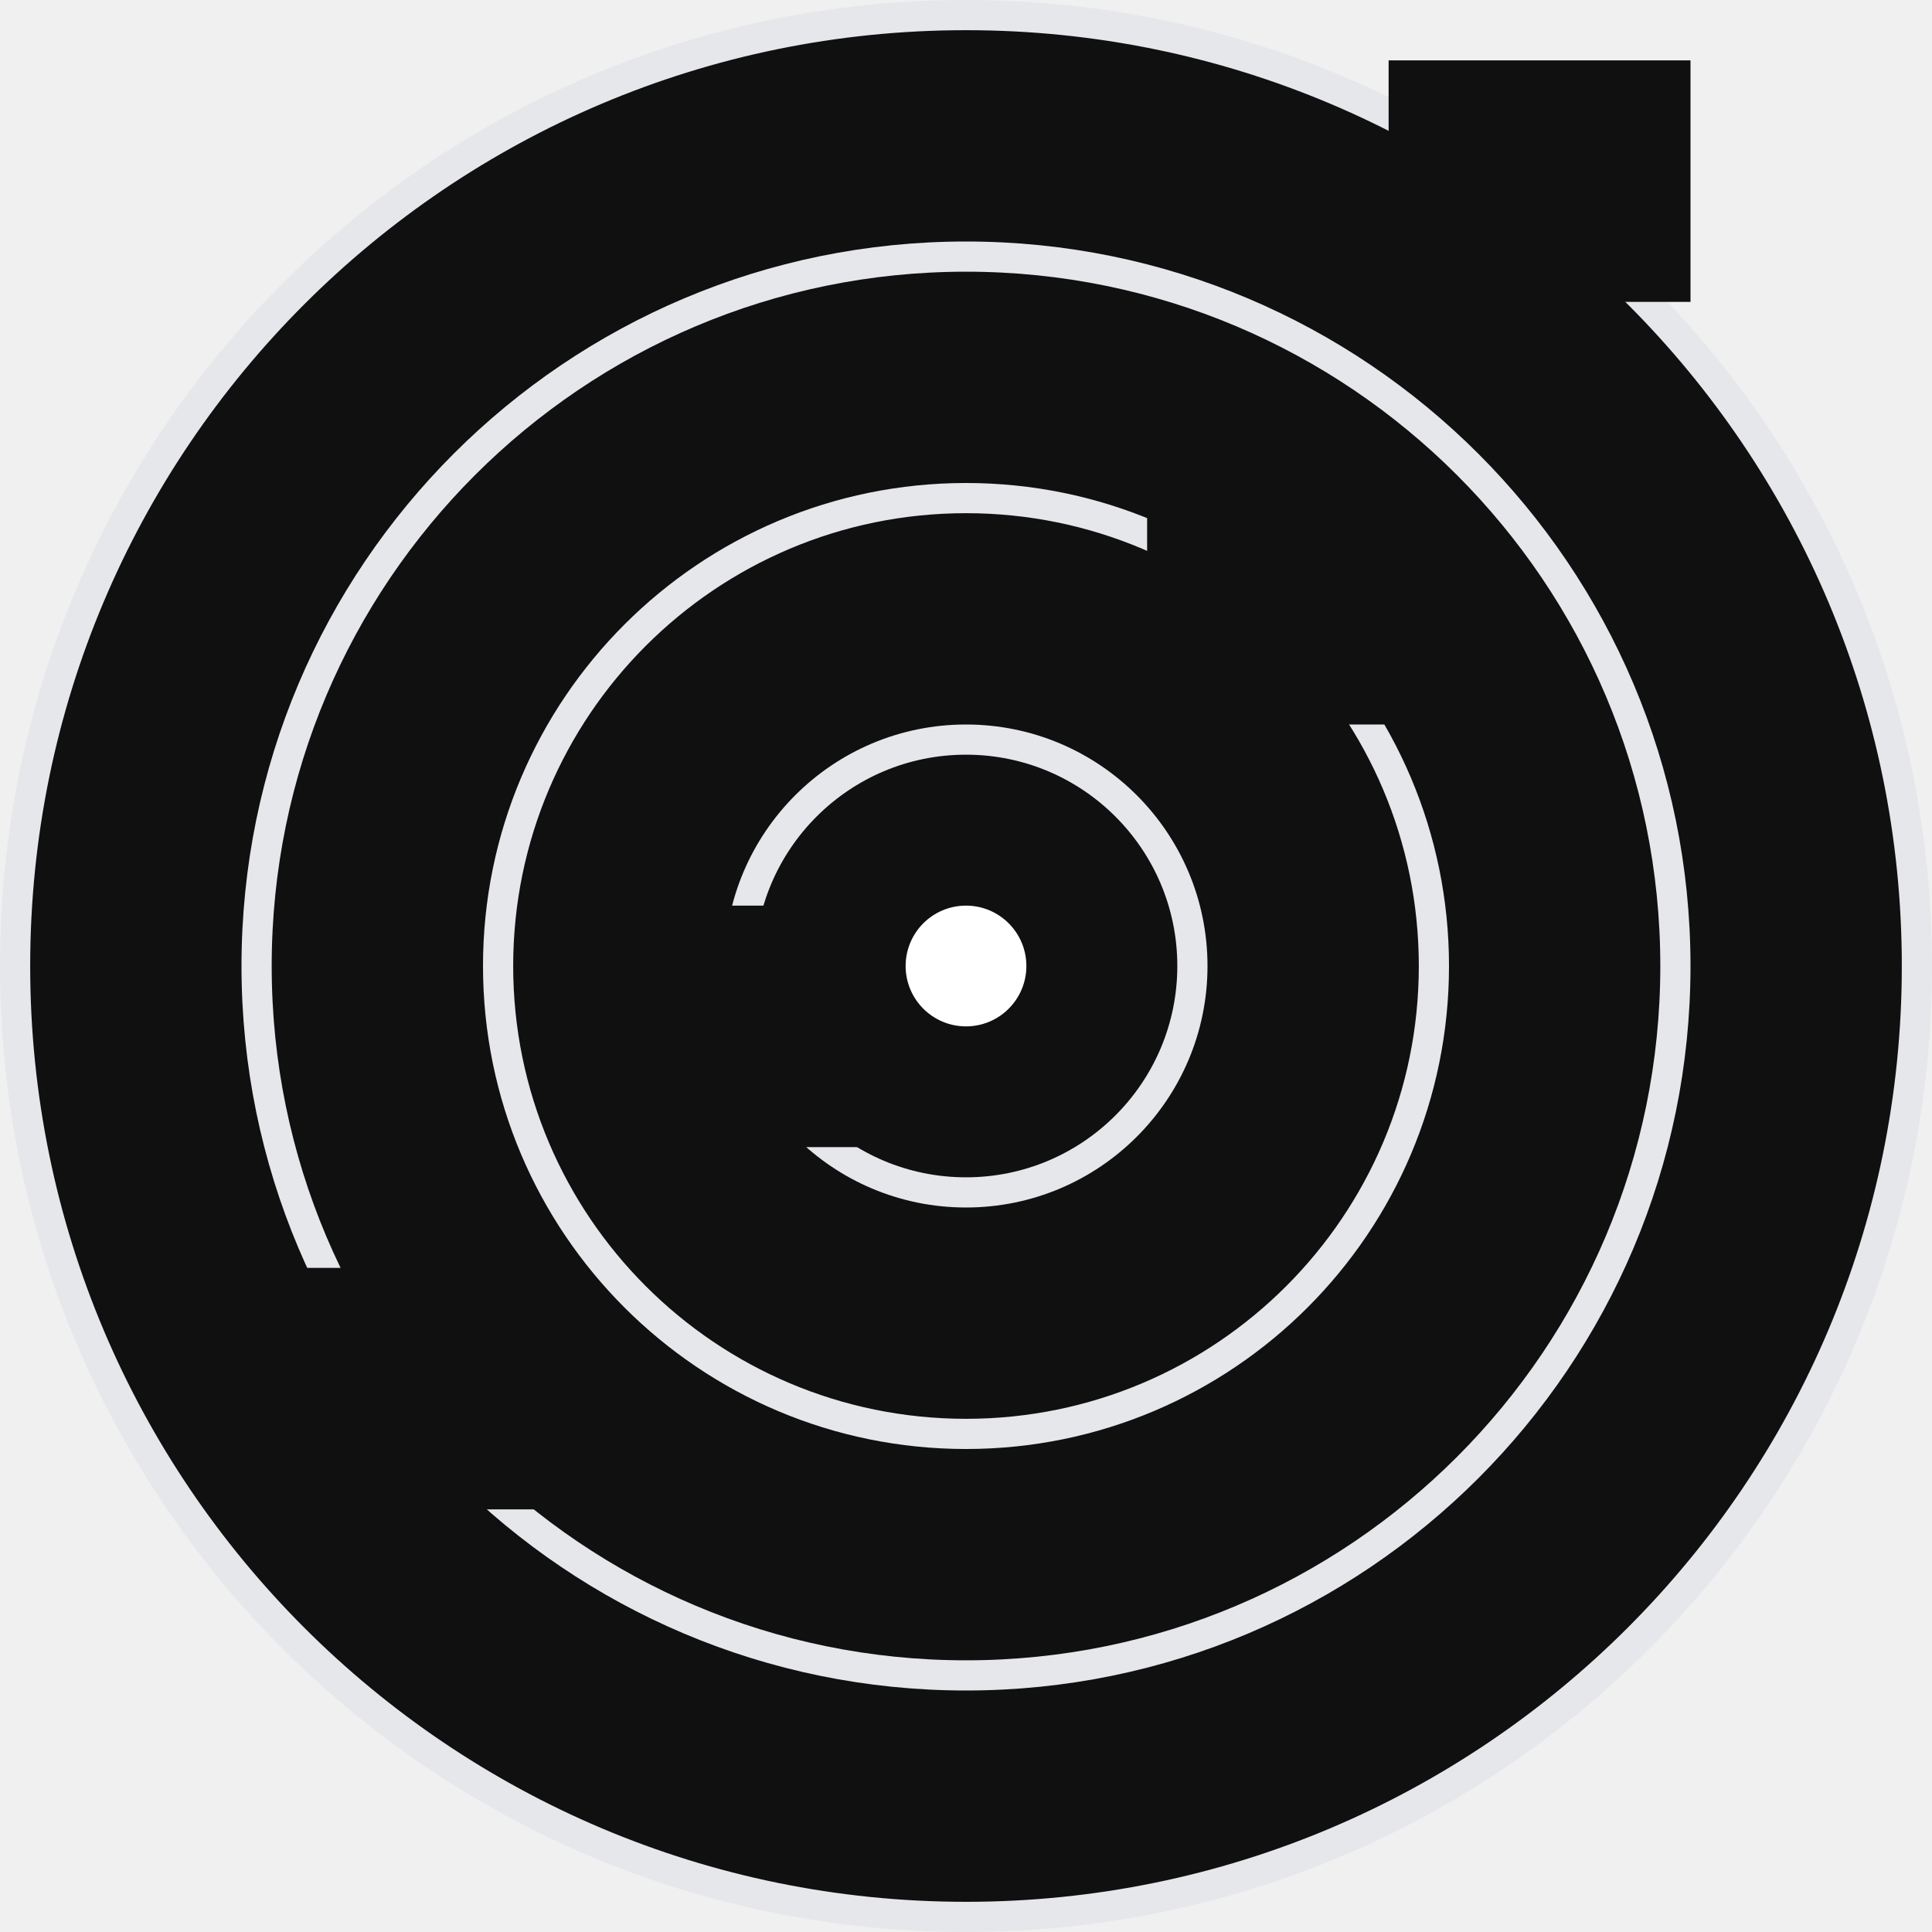
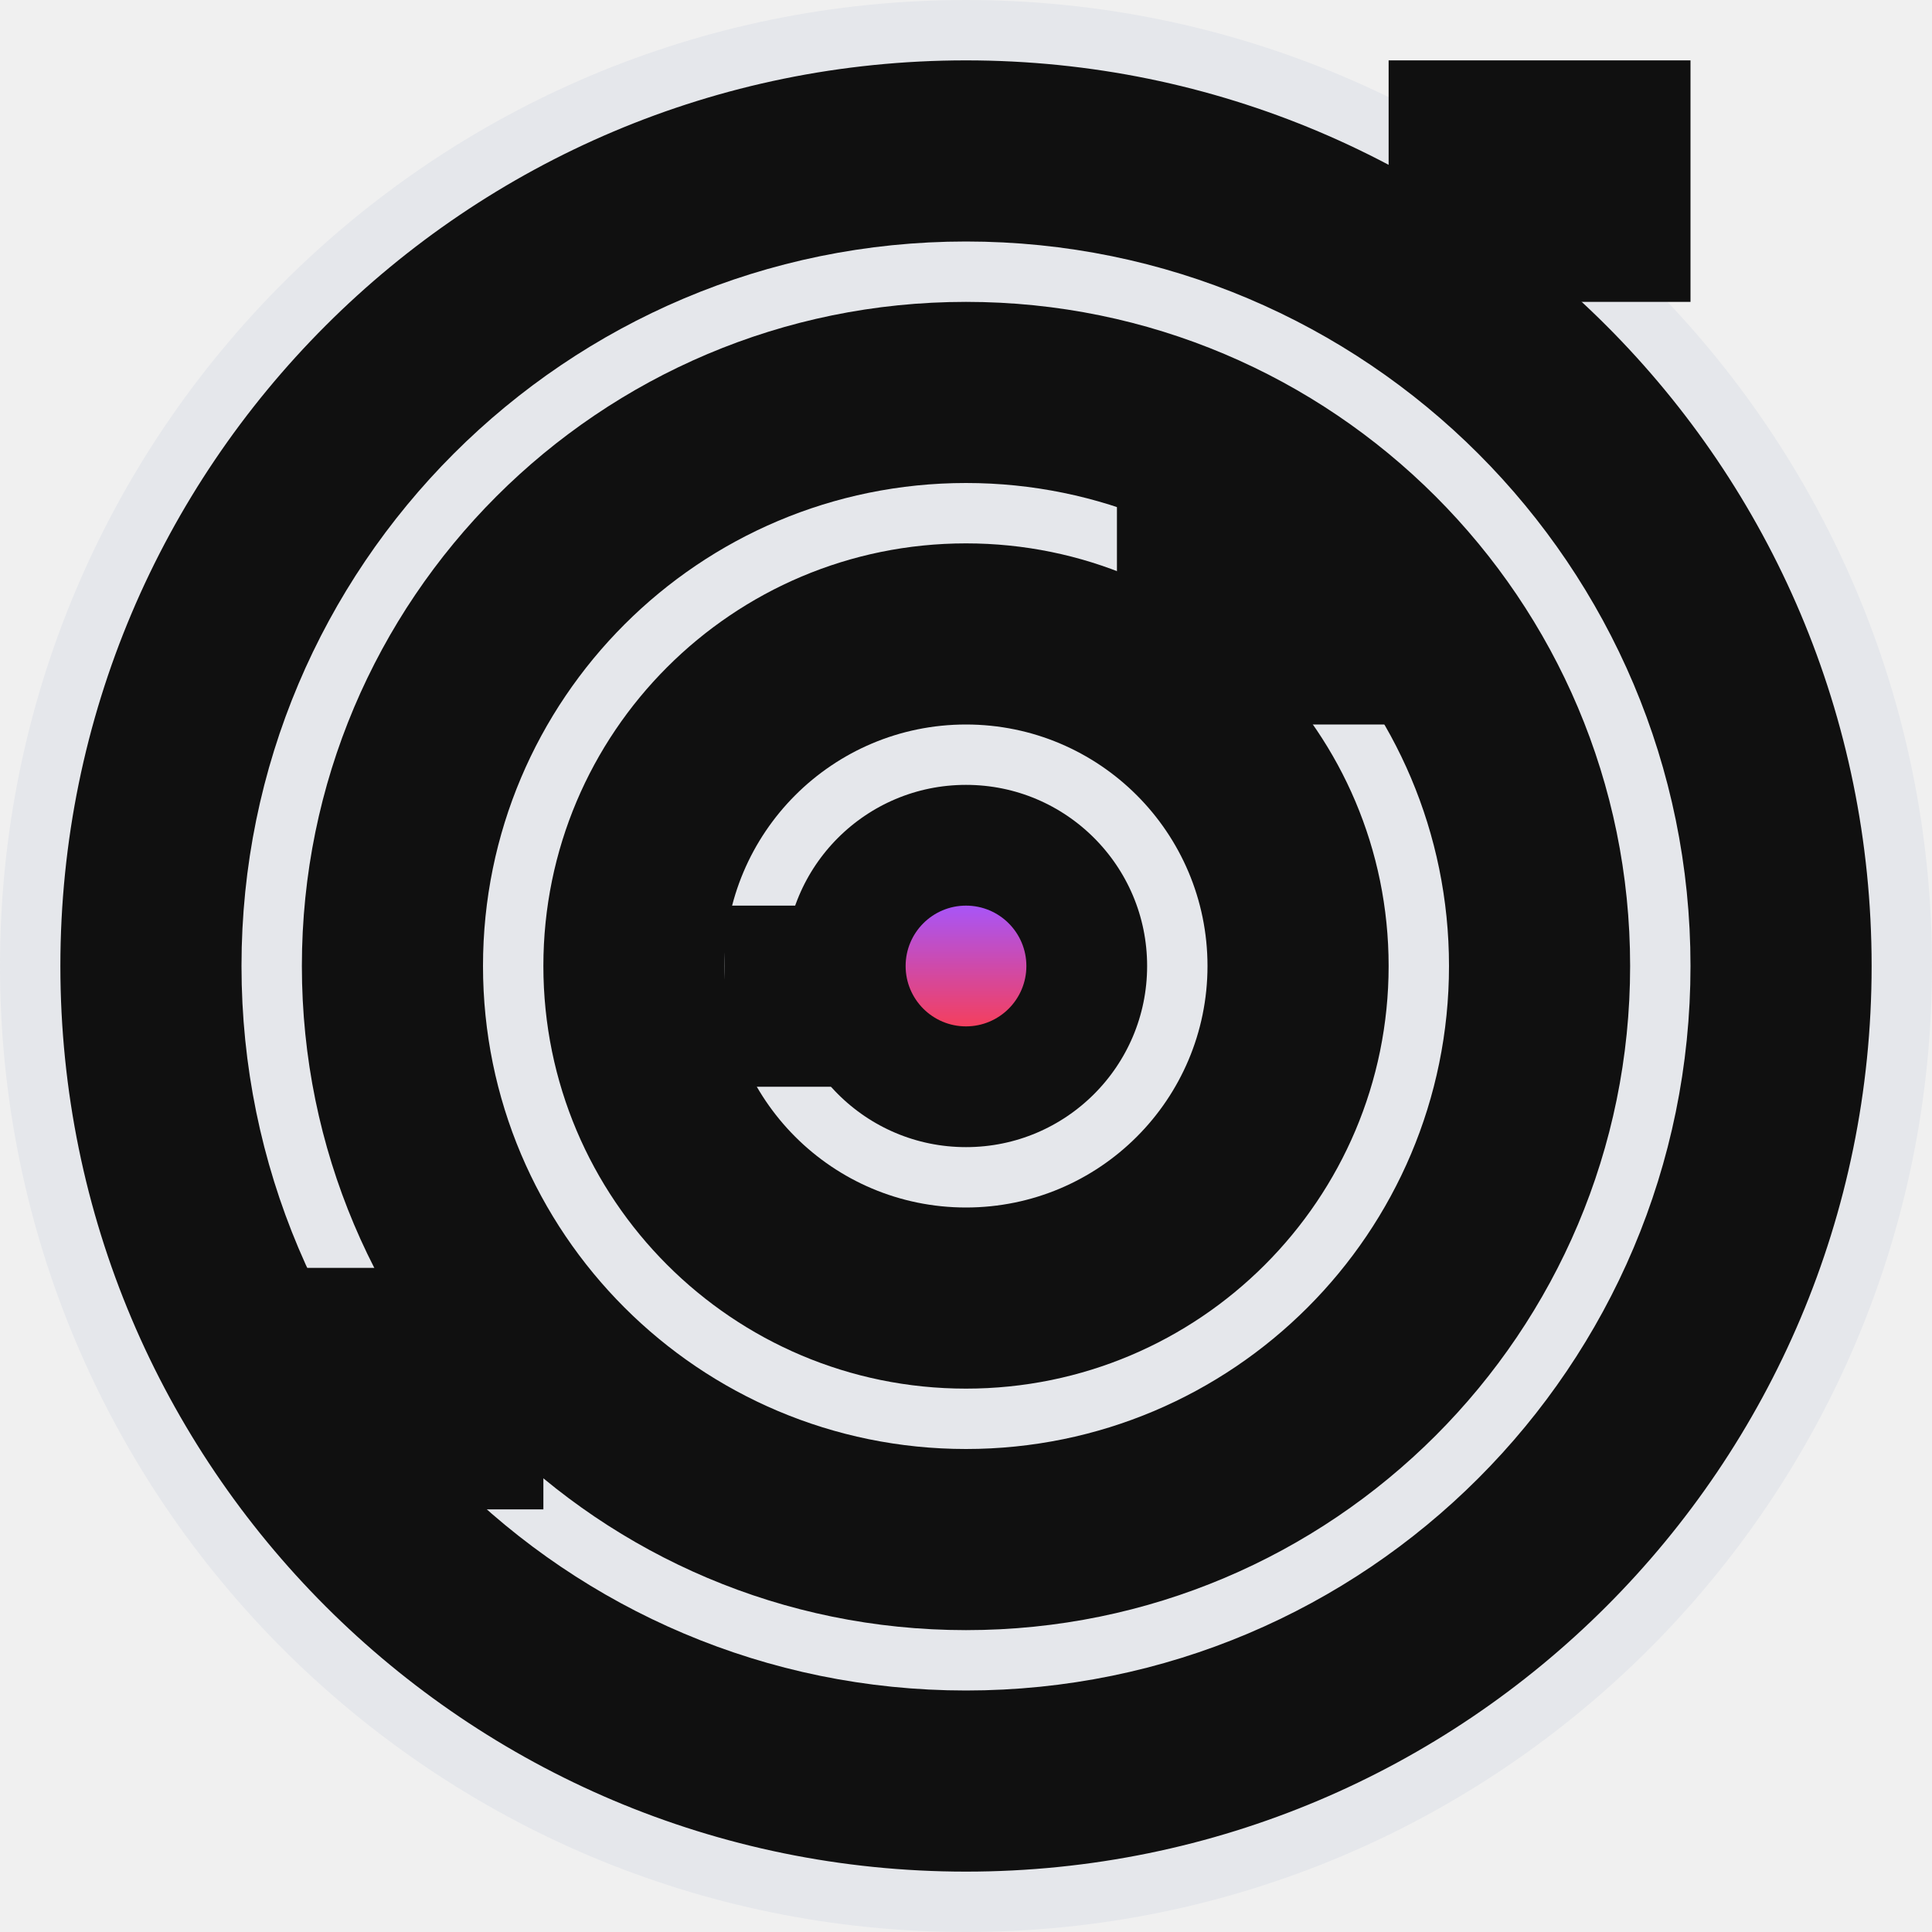
- <svg xmlns="http://www.w3.org/2000/svg" width="64" height="64" viewBox="0 0 64 64" fill="none" className="my-10">
-   <circle cx="32" cy="32" r="31.5" fill="#101010" stroke="#E5E7EB" />
+ <svg xmlns="http://www.w3.org/2000/svg" width="64" height="64" viewBox="0 0 64 64" fill="none">
+   <circle cx="32" cy="32" r="31" fill="#101010" stroke="#E5E7EB" stroke-width="2" />
  <line x1="51" y1="2" x2="51" y2="10" stroke="#101010" stroke-width="10" />
-   <circle cx="32" cy="32" r="23.5" fill="#101010" stroke="#E5E7EB" />
+   <circle cx="32" cy="32" r="23" fill="#101010" stroke="#E5E7EB" stroke-width="2" />
  <line x1="13" y1="42" x2="13" y2="50" stroke="#101010" stroke-width="10" />
-   <circle cx="32" cy="32" r="15.5" fill="#101010" stroke="#E5E7EB" />
-   <line x1="43" y1="16" x2="43" y2="24" stroke="#101010" stroke-width="10" />
-   <circle cx="32" cy="32" r="7.5" fill="#101010" stroke="#E5E7EB" />
-   <line x1="25" y1="30" x2="25" y2="38" stroke="#101010" stroke-width="8" />
-   <circle cx="32" cy="32" r="2" fill="white" />
+   <circle cx="32" cy="32" r="15" fill="#101010" stroke="#E5E7EB" stroke-width="2" />
+   <line x1="42" y1="16" x2="42" y2="24" stroke="#101010" stroke-width="10" />
+   <circle cx="32" cy="32" r="7" fill="#101010" stroke="#E5E7EB" stroke-width="2" />
+   <line x1="28" y1="30" x2="28" y2="36" stroke="#101010" stroke-width="8" />
+   <circle cx="32" cy="32" r="2" fill="url(#paint0_linear_611_160)" />
+   <defs>
+     <linearGradient id="paint0_linear_611_160" x1="32" y1="30" x2="32" y2="34" gradientUnits="userSpaceOnUse">
+       <stop stop-color="#A855F7" />
+       <stop offset="1" stop-color="#F43F5E" />
+     </linearGradient>
+   </defs>
</svg>
